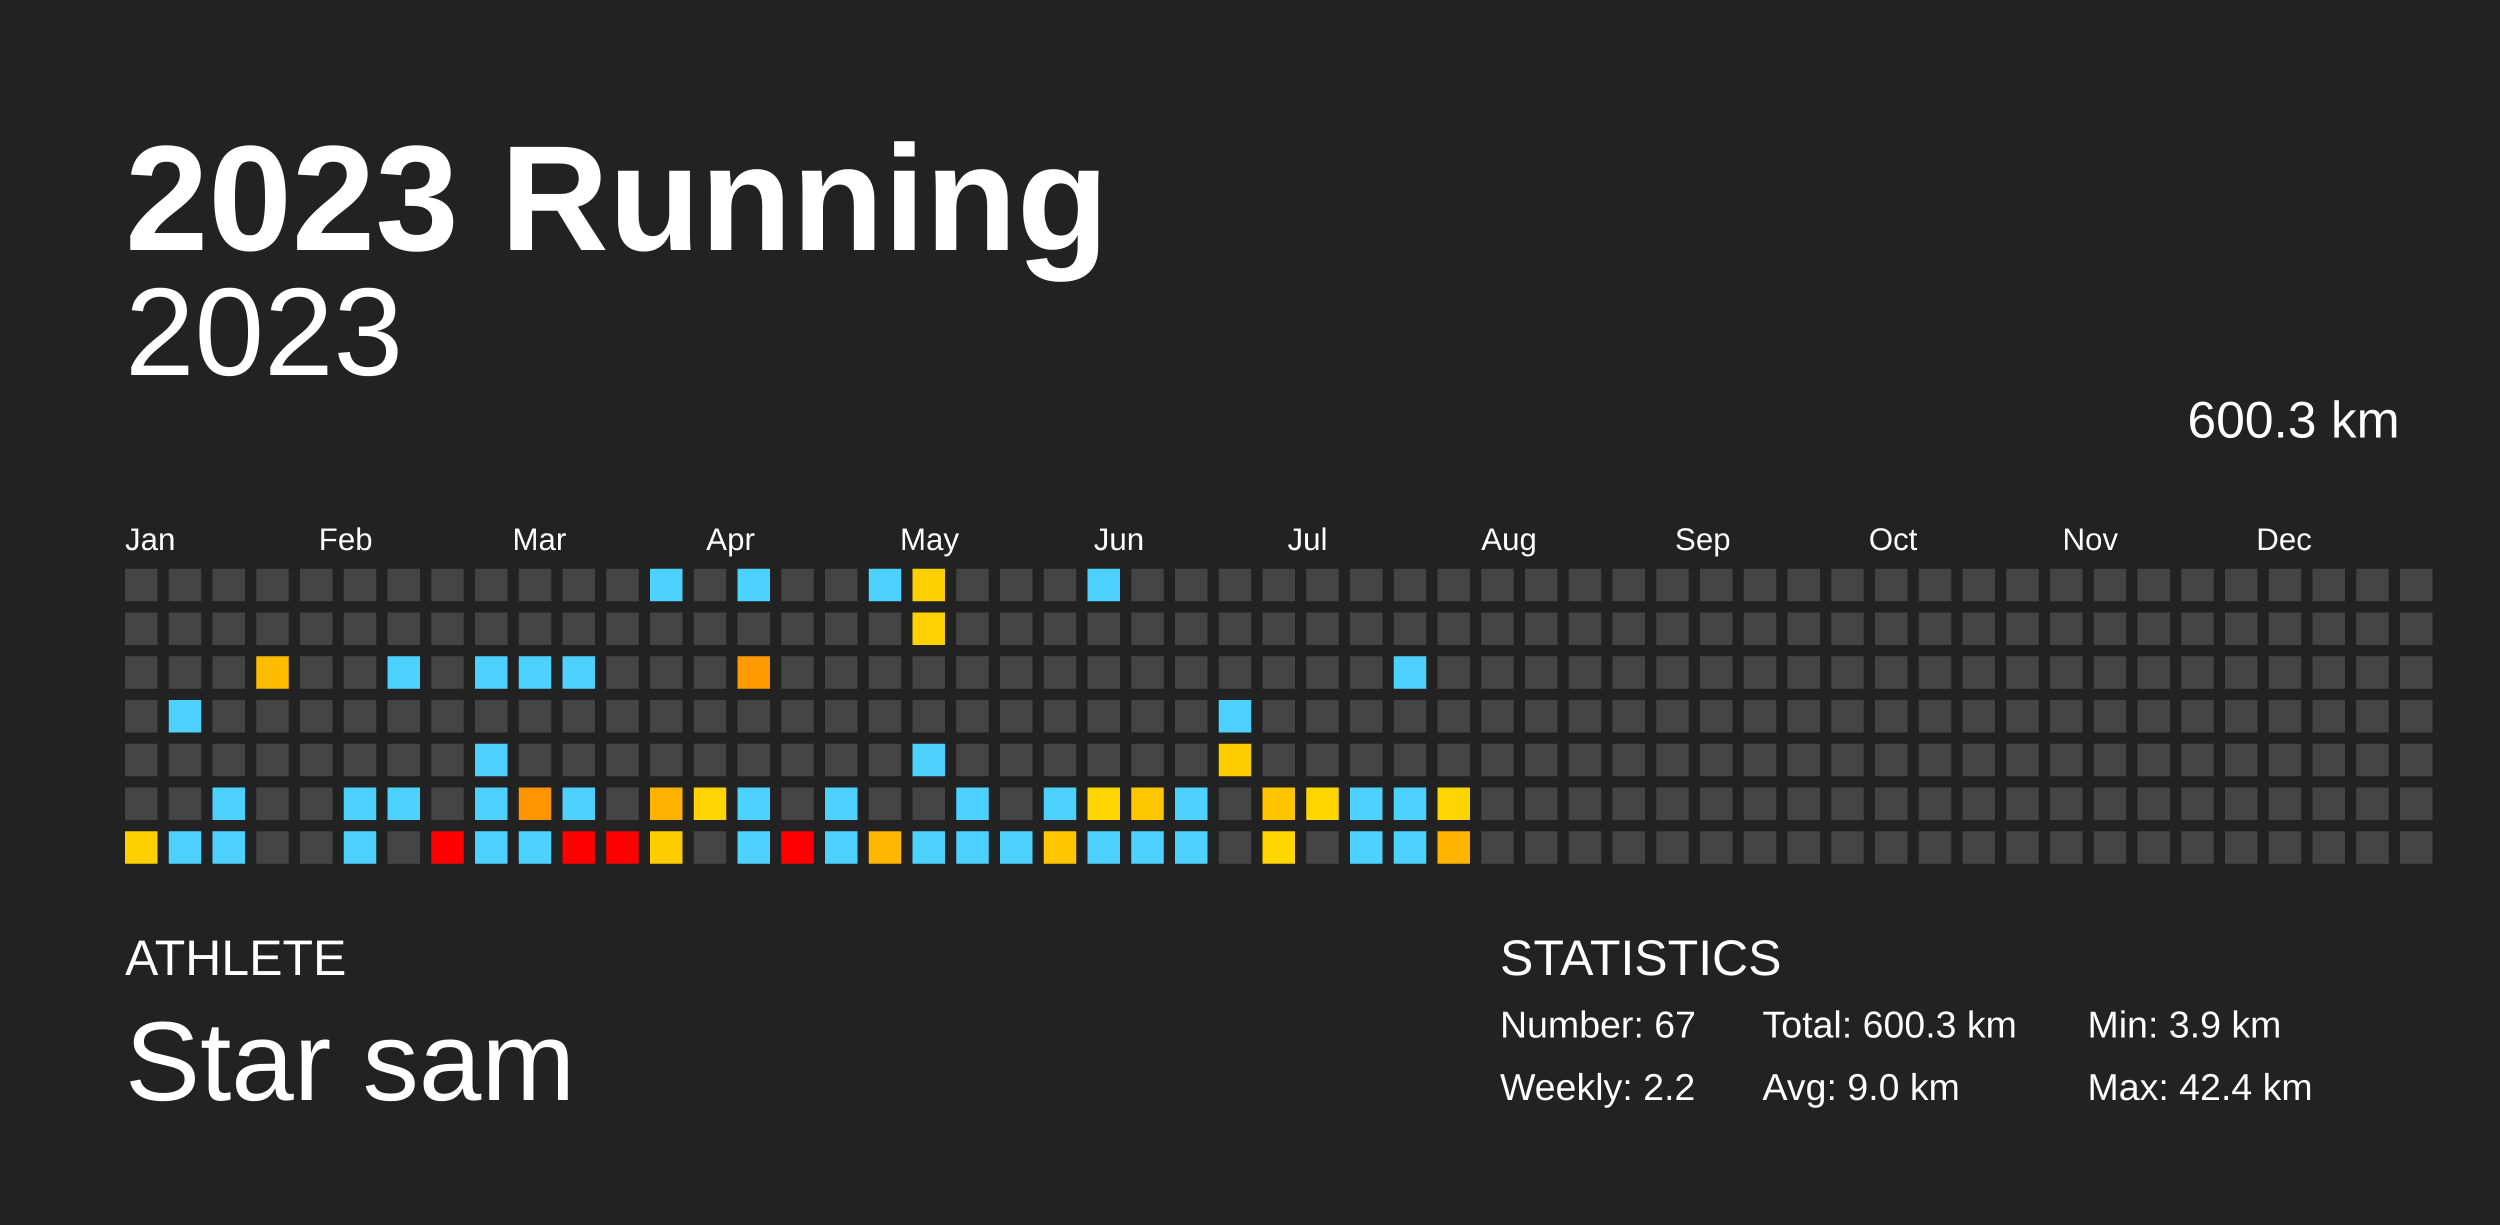
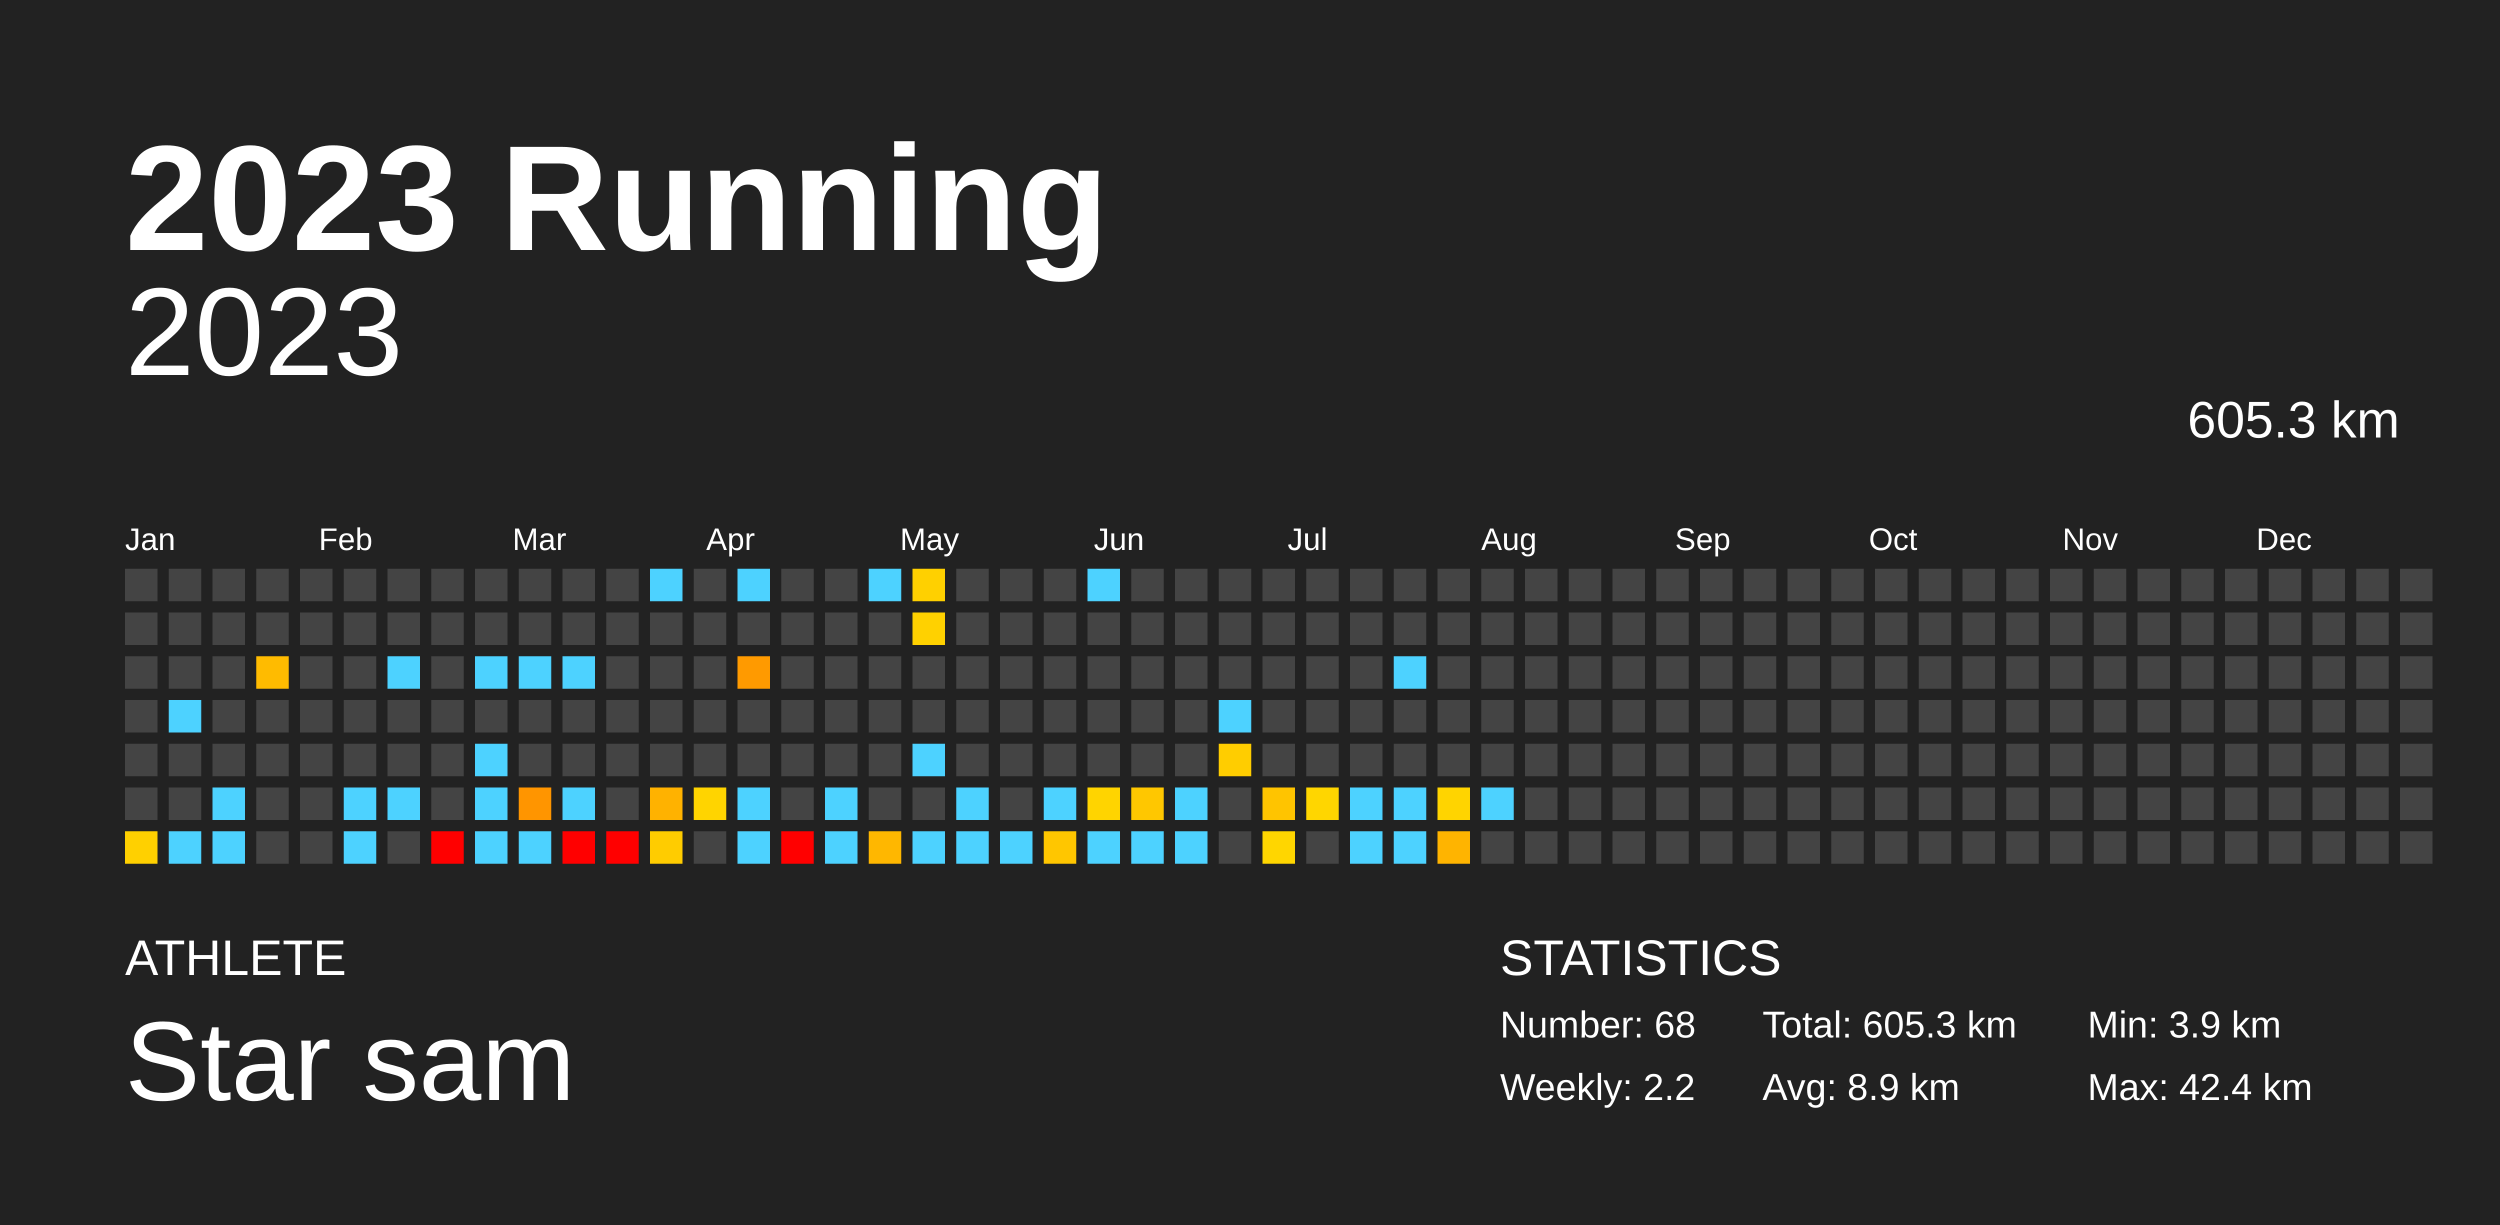
<svg xmlns="http://www.w3.org/2000/svg" baseProfile="full" height="98mm" version="1.1" viewBox="0,0,200,98" width="200mm">
  <defs />
  <rect fill="#222222" height="98" width="200" x="0" y="0" />
  <text fill="#FFFFFF" style="font-size:12px; font-family:Arial; font-weight:bold;" x="10" y="20">2023 Running</text>
  <text fill="#FFFFFF" style="font-size:4px; font-family:Arial" x="10" y="78">ATHLETE</text>
  <text fill="#FFFFFF" style="font-size:9px; font-family:Arial" x="10" y="88">Star sam</text>
  <text fill="#FFFFFF" style="font-size:4px; font-family:Arial" x="120" y="78">STATISTICS</text>
-   <text fill="#FFFFFF" style="font-size:3px; font-family:Arial" x="120" y="83">Number: 67</text>
+   <text fill="#FFFFFF" style="font-size:3px; font-family:Arial" x="120" y="83">Number: 68</text>
  <text fill="#FFFFFF" style="font-size:3px; font-family:Arial" x="120" y="88">Weekly: 2.2</text>
-   <text fill="#FFFFFF" style="font-size:3px; font-family:Arial" x="141" y="83">Total: 600.3 km</text>
-   <text fill="#FFFFFF" style="font-size:3px; font-family:Arial" x="141" y="88">Avg: 9.0 km</text>
+   <text fill="#FFFFFF" style="font-size:3px; font-family:Arial" x="141" y="83">Total: 605.3 km</text>
+   <text fill="#FFFFFF" style="font-size:3px; font-family:Arial" x="141" y="88">Avg: 8.9 km</text>
  <text fill="#FFFFFF" style="font-size:3px; font-family:Arial" x="167" y="83">Min: 3.9 km</text>
  <text fill="#FFFFFF" style="font-size:3px; font-family:Arial" x="167" y="88">Max: 42.4 km</text>
  <text alignment-baseline="hanging" fill="#FFFFFF" style="font-size:10.0px; font-family:Arial;" x="10" y="30">2023</text>
-   <text alignment-baseline="hanging" fill="#FFFFFF" style="font-size:4.125px; font-family:Arial;" x="175" y="35">600.3 km</text>
+   <text alignment-baseline="hanging" fill="#FFFFFF" style="font-size:4.125px; font-family:Arial;" x="175" y="35">605.3 km</text>
  <text fill="#FFFFFF" style="font-size:2.5px; font-family:Arial" x="10.0" y="44">Jan</text>
  <text fill="#FFFFFF" style="font-size:2.5px; font-family:Arial" x="25.5" y="44">Feb</text>
  <text fill="#FFFFFF" style="font-size:2.5px; font-family:Arial" x="41.0" y="44">Mar</text>
  <text fill="#FFFFFF" style="font-size:2.5px; font-family:Arial" x="56.5" y="44">Apr</text>
  <text fill="#FFFFFF" style="font-size:2.5px; font-family:Arial" x="72.0" y="44">May</text>
  <text fill="#FFFFFF" style="font-size:2.5px; font-family:Arial" x="87.5" y="44">Jun</text>
  <text fill="#FFFFFF" style="font-size:2.5px; font-family:Arial" x="103.0" y="44">Jul</text>
  <text fill="#FFFFFF" style="font-size:2.5px; font-family:Arial" x="118.5" y="44">Aug</text>
  <text fill="#FFFFFF" style="font-size:2.5px; font-family:Arial" x="134.0" y="44">Sep</text>
  <text fill="#FFFFFF" style="font-size:2.5px; font-family:Arial" x="149.5" y="44">Oct</text>
  <text fill="#FFFFFF" style="font-size:2.5px; font-family:Arial" x="165.0" y="44">Nov</text>
  <text fill="#FFFFFF" style="font-size:2.5px; font-family:Arial" x="180.5" y="44">Dec</text>
  <rect fill="#444444" height="2.6" width="2.6" x="10.0" y="45.5" />
  <rect fill="#444444" height="2.6" width="2.6" x="10.0" y="49.0" />
  <rect fill="#444444" height="2.6" width="2.6" x="10.0" y="52.5" />
  <rect fill="#444444" height="2.6" width="2.6" x="10.0" y="56.0" />
  <rect fill="#444444" height="2.6" width="2.6" x="10.0" y="59.5" />
  <rect fill="#444444" height="2.6" width="2.6" x="10.0" y="63.0" />
  <rect fill="#ffd000" height="2.6" width="2.6" x="10.0" y="66.5" />
  <rect fill="#444444" height="2.6" width="2.6" x="13.5" y="45.5" />
  <rect fill="#444444" height="2.6" width="2.6" x="13.5" y="49.0" />
  <rect fill="#444444" height="2.6" width="2.6" x="13.5" y="52.5" />
  <rect fill="#4dd2ff" height="2.6" width="2.6" x="13.5" y="56.0" />
  <rect fill="#444444" height="2.6" width="2.6" x="13.5" y="59.5" />
  <rect fill="#444444" height="2.6" width="2.6" x="13.5" y="63.0" />
  <rect fill="#4dd2ff" height="2.6" width="2.6" x="13.5" y="66.5" />
  <rect fill="#444444" height="2.6" width="2.6" x="17.0" y="45.5" />
  <rect fill="#444444" height="2.6" width="2.6" x="17.0" y="49.0" />
  <rect fill="#444444" height="2.6" width="2.6" x="17.0" y="52.5" />
  <rect fill="#444444" height="2.6" width="2.6" x="17.0" y="56.0" />
  <rect fill="#444444" height="2.6" width="2.6" x="17.0" y="59.5" />
  <rect fill="#4dd2ff" height="2.6" width="2.6" x="17.0" y="63.0" />
  <rect fill="#4dd2ff" height="2.6" width="2.6" x="17.0" y="66.5" />
  <rect fill="#444444" height="2.6" width="2.6" x="20.5" y="45.5" />
  <rect fill="#444444" height="2.6" width="2.6" x="20.5" y="49.0" />
  <rect fill="#ffbb00" height="2.6" width="2.6" x="20.5" y="52.5" />
  <rect fill="#444444" height="2.6" width="2.6" x="20.5" y="56.0" />
  <rect fill="#444444" height="2.6" width="2.6" x="20.5" y="59.5" />
  <rect fill="#444444" height="2.6" width="2.6" x="20.5" y="63.0" />
  <rect fill="#444444" height="2.6" width="2.6" x="20.5" y="66.5" />
  <rect fill="#444444" height="2.6" width="2.6" x="24.0" y="45.5" />
  <rect fill="#444444" height="2.6" width="2.6" x="24.0" y="49.0" />
  <rect fill="#444444" height="2.6" width="2.6" x="24.0" y="52.5" />
  <rect fill="#444444" height="2.6" width="2.6" x="24.0" y="56.0" />
  <rect fill="#444444" height="2.6" width="2.6" x="24.0" y="59.5" />
  <rect fill="#444444" height="2.6" width="2.6" x="24.0" y="63.0" />
  <rect fill="#444444" height="2.6" width="2.6" x="24.0" y="66.5" />
  <rect fill="#444444" height="2.6" width="2.6" x="27.5" y="45.5" />
  <rect fill="#444444" height="2.6" width="2.6" x="27.5" y="49.0" />
  <rect fill="#444444" height="2.6" width="2.6" x="27.5" y="52.5" />
  <rect fill="#444444" height="2.6" width="2.6" x="27.5" y="56.0" />
  <rect fill="#444444" height="2.6" width="2.6" x="27.5" y="59.5" />
  <rect fill="#4dd2ff" height="2.6" width="2.6" x="27.5" y="63.0" />
  <rect fill="#4dd2ff" height="2.6" width="2.6" x="27.5" y="66.5" />
  <rect fill="#444444" height="2.6" width="2.6" x="31.0" y="45.5" />
  <rect fill="#444444" height="2.6" width="2.6" x="31.0" y="49.0" />
  <rect fill="#4dd2ff" height="2.6" width="2.6" x="31.0" y="52.5" />
  <rect fill="#444444" height="2.6" width="2.6" x="31.0" y="56.0" />
  <rect fill="#444444" height="2.6" width="2.6" x="31.0" y="59.5" />
  <rect fill="#4dd2ff" height="2.6" width="2.6" x="31.0" y="63.0" />
  <rect fill="#444444" height="2.6" width="2.6" x="31.0" y="66.5" />
  <rect fill="#444444" height="2.6" width="2.6" x="34.5" y="45.5" />
  <rect fill="#444444" height="2.6" width="2.6" x="34.5" y="49.0" />
  <rect fill="#444444" height="2.6" width="2.6" x="34.5" y="52.5" />
  <rect fill="#444444" height="2.6" width="2.6" x="34.5" y="56.0" />
  <rect fill="#444444" height="2.6" width="2.6" x="34.5" y="59.5" />
  <rect fill="#444444" height="2.6" width="2.6" x="34.5" y="63.0" />
  <rect fill="red" height="2.6" width="2.6" x="34.5" y="66.5" />
  <rect fill="#444444" height="2.6" width="2.6" x="38.0" y="45.5" />
  <rect fill="#444444" height="2.6" width="2.6" x="38.0" y="49.0" />
  <rect fill="#4dd2ff" height="2.6" width="2.6" x="38.0" y="52.5" />
  <rect fill="#444444" height="2.6" width="2.6" x="38.0" y="56.0" />
  <rect fill="#4dd2ff" height="2.6" width="2.6" x="38.0" y="59.5" />
  <rect fill="#4dd2ff" height="2.6" width="2.6" x="38.0" y="63.0" />
  <rect fill="#4dd2ff" height="2.6" width="2.6" x="38.0" y="66.5" />
  <rect fill="#444444" height="2.6" width="2.6" x="41.5" y="45.5" />
  <rect fill="#444444" height="2.6" width="2.6" x="41.5" y="49.0" />
  <rect fill="#4dd2ff" height="2.6" width="2.6" x="41.5" y="52.5" />
  <rect fill="#444444" height="2.6" width="2.6" x="41.5" y="56.0" />
  <rect fill="#444444" height="2.6" width="2.6" x="41.5" y="59.5" />
  <rect fill="#ff9500" height="2.6" width="2.6" x="41.5" y="63.0" />
  <rect fill="#4dd2ff" height="2.6" width="2.6" x="41.5" y="66.5" />
  <rect fill="#444444" height="2.6" width="2.6" x="45.0" y="45.5" />
  <rect fill="#444444" height="2.6" width="2.6" x="45.0" y="49.0" />
  <rect fill="#4dd2ff" height="2.6" width="2.6" x="45.0" y="52.5" />
  <rect fill="#444444" height="2.6" width="2.6" x="45.0" y="56.0" />
  <rect fill="#444444" height="2.6" width="2.6" x="45.0" y="59.5" />
  <rect fill="#4dd2ff" height="2.6" width="2.6" x="45.0" y="63.0" />
  <rect fill="red" height="2.6" width="2.6" x="45.0" y="66.5" />
  <rect fill="#444444" height="2.6" width="2.6" x="48.5" y="45.5" />
  <rect fill="#444444" height="2.6" width="2.6" x="48.5" y="49.0" />
  <rect fill="#444444" height="2.6" width="2.6" x="48.5" y="52.5" />
  <rect fill="#444444" height="2.6" width="2.6" x="48.5" y="56.0" />
  <rect fill="#444444" height="2.6" width="2.6" x="48.5" y="59.5" />
  <rect fill="#444444" height="2.6" width="2.6" x="48.5" y="63.0" />
  <rect fill="red" height="2.6" width="2.6" x="48.5" y="66.5" />
  <rect fill="#4dd2ff" height="2.6" width="2.6" x="52.0" y="45.5" />
  <rect fill="#444444" height="2.6" width="2.6" x="52.0" y="49.0" />
  <rect fill="#444444" height="2.6" width="2.6" x="52.0" y="52.5" />
  <rect fill="#444444" height="2.6" width="2.6" x="52.0" y="56.0" />
  <rect fill="#444444" height="2.6" width="2.6" x="52.0" y="59.5" />
  <rect fill="#ffb200" height="2.6" width="2.6" x="52.0" y="63.0" />
  <rect fill="#ffcc00" height="2.6" width="2.6" x="52.0" y="66.5" />
  <rect fill="#444444" height="2.6" width="2.6" x="55.5" y="45.5" />
  <rect fill="#444444" height="2.6" width="2.6" x="55.5" y="49.0" />
  <rect fill="#444444" height="2.6" width="2.6" x="55.5" y="52.5" />
  <rect fill="#444444" height="2.6" width="2.6" x="55.5" y="56.0" />
  <rect fill="#444444" height="2.6" width="2.6" x="55.5" y="59.5" />
  <rect fill="#ffd400" height="2.6" width="2.6" x="55.5" y="63.0" />
  <rect fill="#444444" height="2.6" width="2.6" x="55.5" y="66.5" />
  <rect fill="#4dd2ff" height="2.6" width="2.6" x="59.0" y="45.5" />
  <rect fill="#444444" height="2.6" width="2.6" x="59.0" y="49.0" />
  <rect fill="#ff9a00" height="2.6" width="2.6" x="59.0" y="52.5" />
  <rect fill="#444444" height="2.6" width="2.6" x="59.0" y="56.0" />
  <rect fill="#444444" height="2.6" width="2.6" x="59.0" y="59.5" />
  <rect fill="#4dd2ff" height="2.6" width="2.6" x="59.0" y="63.0" />
  <rect fill="#4dd2ff" height="2.6" width="2.6" x="59.0" y="66.5" />
  <rect fill="#444444" height="2.6" width="2.6" x="62.5" y="45.5" />
  <rect fill="#444444" height="2.6" width="2.6" x="62.5" y="49.0" />
  <rect fill="#444444" height="2.6" width="2.6" x="62.5" y="52.5" />
  <rect fill="#444444" height="2.6" width="2.6" x="62.5" y="56.0" />
  <rect fill="#444444" height="2.6" width="2.6" x="62.5" y="59.5" />
  <rect fill="#444444" height="2.6" width="2.6" x="62.5" y="63.0" />
  <rect fill="red" height="2.6" width="2.6" x="62.5" y="66.5" />
  <rect fill="#444444" height="2.6" width="2.6" x="66.0" y="45.5" />
  <rect fill="#444444" height="2.6" width="2.6" x="66.0" y="49.0" />
  <rect fill="#444444" height="2.6" width="2.6" x="66.0" y="52.5" />
  <rect fill="#444444" height="2.6" width="2.6" x="66.0" y="56.0" />
  <rect fill="#444444" height="2.6" width="2.6" x="66.0" y="59.5" />
  <rect fill="#4dd2ff" height="2.6" width="2.6" x="66.0" y="63.0" />
  <rect fill="#4dd2ff" height="2.6" width="2.6" x="66.0" y="66.5" />
  <rect fill="#4dd2ff" height="2.6" width="2.6" x="69.5" y="45.5" />
  <rect fill="#444444" height="2.6" width="2.6" x="69.5" y="49.0" />
  <rect fill="#444444" height="2.6" width="2.6" x="69.5" y="52.5" />
  <rect fill="#444444" height="2.6" width="2.6" x="69.5" y="56.0" />
  <rect fill="#444444" height="2.6" width="2.6" x="69.5" y="59.5" />
  <rect fill="#444444" height="2.6" width="2.6" x="69.5" y="63.0" />
  <rect fill="#ffb700" height="2.6" width="2.6" x="69.5" y="66.5" />
  <rect fill="#ffd000" height="2.6" width="2.6" x="73.0" y="45.5" />
  <rect fill="#ffd100" height="2.6" width="2.6" x="73.0" y="49.0" />
  <rect fill="#444444" height="2.6" width="2.6" x="73.0" y="52.5" />
  <rect fill="#444444" height="2.6" width="2.6" x="73.0" y="56.0" />
  <rect fill="#4dd2ff" height="2.6" width="2.6" x="73.0" y="59.5" />
  <rect fill="#444444" height="2.6" width="2.6" x="73.0" y="63.0" />
  <rect fill="#4dd2ff" height="2.6" width="2.6" x="73.0" y="66.5" />
  <rect fill="#444444" height="2.6" width="2.6" x="76.5" y="45.5" />
  <rect fill="#444444" height="2.6" width="2.6" x="76.5" y="49.0" />
  <rect fill="#444444" height="2.6" width="2.6" x="76.5" y="52.5" />
  <rect fill="#444444" height="2.6" width="2.6" x="76.5" y="56.0" />
  <rect fill="#444444" height="2.6" width="2.6" x="76.5" y="59.5" />
  <rect fill="#4dd2ff" height="2.6" width="2.6" x="76.5" y="63.0" />
  <rect fill="#4dd2ff" height="2.6" width="2.6" x="76.5" y="66.5" />
  <rect fill="#444444" height="2.6" width="2.6" x="80.0" y="45.5" />
  <rect fill="#444444" height="2.6" width="2.6" x="80.0" y="49.0" />
  <rect fill="#444444" height="2.6" width="2.6" x="80.0" y="52.5" />
  <rect fill="#444444" height="2.6" width="2.6" x="80.0" y="56.0" />
  <rect fill="#444444" height="2.6" width="2.6" x="80.0" y="59.5" />
  <rect fill="#444444" height="2.6" width="2.6" x="80.0" y="63.0" />
  <rect fill="#4dd2ff" height="2.6" width="2.6" x="80.0" y="66.5" />
  <rect fill="#444444" height="2.6" width="2.6" x="83.5" y="45.5" />
  <rect fill="#444444" height="2.6" width="2.6" x="83.5" y="49.0" />
  <rect fill="#444444" height="2.6" width="2.6" x="83.5" y="52.5" />
  <rect fill="#444444" height="2.6" width="2.6" x="83.5" y="56.0" />
  <rect fill="#444444" height="2.6" width="2.6" x="83.5" y="59.5" />
  <rect fill="#4dd2ff" height="2.6" width="2.6" x="83.5" y="63.0" />
  <rect fill="#ffc600" height="2.6" width="2.6" x="83.5" y="66.5" />
  <rect fill="#4dd2ff" height="2.6" width="2.6" x="87.0" y="45.5" />
  <rect fill="#444444" height="2.6" width="2.6" x="87.0" y="49.0" />
  <rect fill="#444444" height="2.6" width="2.6" x="87.0" y="52.5" />
  <rect fill="#444444" height="2.6" width="2.6" x="87.0" y="56.0" />
  <rect fill="#444444" height="2.6" width="2.6" x="87.0" y="59.5" />
  <rect fill="#ffd400" height="2.6" width="2.6" x="87.0" y="63.0" />
  <rect fill="#4dd2ff" height="2.6" width="2.6" x="87.0" y="66.5" />
  <rect fill="#444444" height="2.6" width="2.6" x="90.5" y="45.5" />
  <rect fill="#444444" height="2.6" width="2.6" x="90.5" y="49.0" />
  <rect fill="#444444" height="2.6" width="2.6" x="90.5" y="52.5" />
  <rect fill="#444444" height="2.6" width="2.6" x="90.5" y="56.0" />
  <rect fill="#444444" height="2.6" width="2.6" x="90.5" y="59.5" />
  <rect fill="#ffc700" height="2.6" width="2.6" x="90.5" y="63.0" />
  <rect fill="#4dd2ff" height="2.6" width="2.6" x="90.5" y="66.5" />
  <rect fill="#444444" height="2.6" width="2.6" x="94.0" y="45.5" />
  <rect fill="#444444" height="2.6" width="2.6" x="94.0" y="49.0" />
  <rect fill="#444444" height="2.6" width="2.6" x="94.0" y="52.5" />
  <rect fill="#444444" height="2.6" width="2.6" x="94.0" y="56.0" />
  <rect fill="#444444" height="2.6" width="2.6" x="94.0" y="59.5" />
  <rect fill="#4dd2ff" height="2.6" width="2.6" x="94.0" y="63.0" />
  <rect fill="#4dd2ff" height="2.6" width="2.6" x="94.0" y="66.5" />
  <rect fill="#444444" height="2.6" width="2.6" x="97.5" y="45.5" />
  <rect fill="#444444" height="2.6" width="2.6" x="97.5" y="49.0" />
  <rect fill="#444444" height="2.6" width="2.6" x="97.5" y="52.5" />
  <rect fill="#4dd2ff" height="2.6" width="2.6" x="97.5" y="56.0" />
  <rect fill="#ffcd00" height="2.6" width="2.6" x="97.5" y="59.5" />
  <rect fill="#444444" height="2.6" width="2.6" x="97.5" y="63.0" />
  <rect fill="#444444" height="2.6" width="2.6" x="97.5" y="66.5" />
  <rect fill="#444444" height="2.6" width="2.6" x="101.0" y="45.5" />
  <rect fill="#444444" height="2.6" width="2.6" x="101.0" y="49.0" />
  <rect fill="#444444" height="2.6" width="2.6" x="101.0" y="52.5" />
  <rect fill="#444444" height="2.6" width="2.6" x="101.0" y="56.0" />
  <rect fill="#444444" height="2.6" width="2.6" x="101.0" y="59.5" />
  <rect fill="#ffc400" height="2.6" width="2.6" x="101.0" y="63.0" />
  <rect fill="#ffd600" height="2.6" width="2.6" x="101.0" y="66.5" />
  <rect fill="#444444" height="2.6" width="2.6" x="104.5" y="45.5" />
  <rect fill="#444444" height="2.6" width="2.6" x="104.5" y="49.0" />
  <rect fill="#444444" height="2.6" width="2.6" x="104.5" y="52.5" />
  <rect fill="#444444" height="2.6" width="2.6" x="104.5" y="56.0" />
  <rect fill="#444444" height="2.6" width="2.6" x="104.5" y="59.5" />
  <rect fill="#ffd600" height="2.6" width="2.6" x="104.5" y="63.0" />
  <rect fill="#444444" height="2.6" width="2.6" x="104.5" y="66.5" />
  <rect fill="#444444" height="2.6" width="2.6" x="108.0" y="45.5" />
  <rect fill="#444444" height="2.6" width="2.6" x="108.0" y="49.0" />
  <rect fill="#444444" height="2.6" width="2.6" x="108.0" y="52.5" />
  <rect fill="#444444" height="2.6" width="2.6" x="108.0" y="56.0" />
  <rect fill="#444444" height="2.6" width="2.6" x="108.0" y="59.5" />
  <rect fill="#4dd2ff" height="2.6" width="2.6" x="108.0" y="63.0" />
  <rect fill="#4dd2ff" height="2.6" width="2.6" x="108.0" y="66.5" />
  <rect fill="#444444" height="2.6" width="2.6" x="111.5" y="45.5" />
  <rect fill="#444444" height="2.6" width="2.6" x="111.5" y="49.0" />
  <rect fill="#4dd2ff" height="2.6" width="2.6" x="111.5" y="52.5" />
  <rect fill="#444444" height="2.6" width="2.6" x="111.5" y="56.0" />
  <rect fill="#444444" height="2.6" width="2.6" x="111.5" y="59.5" />
  <rect fill="#4dd2ff" height="2.6" width="2.6" x="111.5" y="63.0" />
  <rect fill="#4dd2ff" height="2.6" width="2.6" x="111.5" y="66.5" />
  <rect fill="#444444" height="2.6" width="2.6" x="115.0" y="45.5" />
  <rect fill="#444444" height="2.6" width="2.6" x="115.0" y="49.0" />
  <rect fill="#444444" height="2.6" width="2.6" x="115.0" y="52.5" />
  <rect fill="#444444" height="2.6" width="2.6" x="115.0" y="56.0" />
  <rect fill="#444444" height="2.6" width="2.6" x="115.0" y="59.5" />
  <rect fill="#ffd400" height="2.6" width="2.6" x="115.0" y="63.0" />
  <rect fill="#ffb400" height="2.6" width="2.6" x="115.0" y="66.5" />
  <rect fill="#444444" height="2.6" width="2.6" x="118.5" y="45.5" />
  <rect fill="#444444" height="2.6" width="2.6" x="118.5" y="49.0" />
  <rect fill="#444444" height="2.6" width="2.6" x="118.5" y="52.5" />
  <rect fill="#444444" height="2.6" width="2.6" x="118.5" y="56.0" />
  <rect fill="#444444" height="2.6" width="2.6" x="118.5" y="59.5" />
-   <rect fill="#444444" height="2.6" width="2.6" x="118.5" y="63.0" />
+   <rect fill="#4dd2ff" height="2.6" width="2.6" x="118.5" y="63.0" />
  <rect fill="#444444" height="2.6" width="2.6" x="118.5" y="66.5" />
  <rect fill="#444444" height="2.6" width="2.6" x="122.0" y="45.5" />
  <rect fill="#444444" height="2.6" width="2.6" x="122.0" y="49.0" />
  <rect fill="#444444" height="2.6" width="2.6" x="122.0" y="52.5" />
  <rect fill="#444444" height="2.6" width="2.6" x="122.0" y="56.0" />
  <rect fill="#444444" height="2.6" width="2.6" x="122.0" y="59.5" />
  <rect fill="#444444" height="2.6" width="2.6" x="122.0" y="63.0" />
  <rect fill="#444444" height="2.6" width="2.6" x="122.0" y="66.5" />
  <rect fill="#444444" height="2.6" width="2.6" x="125.5" y="45.5" />
  <rect fill="#444444" height="2.6" width="2.6" x="125.5" y="49.0" />
  <rect fill="#444444" height="2.6" width="2.6" x="125.5" y="52.5" />
  <rect fill="#444444" height="2.6" width="2.6" x="125.5" y="56.0" />
  <rect fill="#444444" height="2.6" width="2.6" x="125.5" y="59.5" />
  <rect fill="#444444" height="2.6" width="2.6" x="125.5" y="63.0" />
  <rect fill="#444444" height="2.6" width="2.6" x="125.5" y="66.5" />
  <rect fill="#444444" height="2.6" width="2.6" x="129.0" y="45.5" />
  <rect fill="#444444" height="2.6" width="2.6" x="129.0" y="49.0" />
  <rect fill="#444444" height="2.6" width="2.6" x="129.0" y="52.5" />
  <rect fill="#444444" height="2.6" width="2.6" x="129.0" y="56.0" />
  <rect fill="#444444" height="2.6" width="2.6" x="129.0" y="59.5" />
  <rect fill="#444444" height="2.6" width="2.6" x="129.0" y="63.0" />
  <rect fill="#444444" height="2.6" width="2.6" x="129.0" y="66.5" />
  <rect fill="#444444" height="2.6" width="2.6" x="132.5" y="45.5" />
  <rect fill="#444444" height="2.6" width="2.6" x="132.5" y="49.0" />
  <rect fill="#444444" height="2.6" width="2.6" x="132.5" y="52.5" />
  <rect fill="#444444" height="2.6" width="2.6" x="132.5" y="56.0" />
  <rect fill="#444444" height="2.6" width="2.6" x="132.5" y="59.5" />
  <rect fill="#444444" height="2.6" width="2.6" x="132.5" y="63.0" />
  <rect fill="#444444" height="2.6" width="2.6" x="132.5" y="66.5" />
  <rect fill="#444444" height="2.6" width="2.6" x="136.0" y="45.5" />
  <rect fill="#444444" height="2.6" width="2.6" x="136.0" y="49.0" />
  <rect fill="#444444" height="2.6" width="2.6" x="136.0" y="52.5" />
  <rect fill="#444444" height="2.6" width="2.6" x="136.0" y="56.0" />
  <rect fill="#444444" height="2.6" width="2.6" x="136.0" y="59.5" />
  <rect fill="#444444" height="2.6" width="2.6" x="136.0" y="63.0" />
  <rect fill="#444444" height="2.6" width="2.6" x="136.0" y="66.5" />
  <rect fill="#444444" height="2.6" width="2.6" x="139.5" y="45.5" />
  <rect fill="#444444" height="2.6" width="2.6" x="139.5" y="49.0" />
  <rect fill="#444444" height="2.6" width="2.6" x="139.5" y="52.5" />
  <rect fill="#444444" height="2.6" width="2.6" x="139.5" y="56.0" />
  <rect fill="#444444" height="2.6" width="2.6" x="139.5" y="59.5" />
  <rect fill="#444444" height="2.6" width="2.6" x="139.5" y="63.0" />
  <rect fill="#444444" height="2.6" width="2.6" x="139.5" y="66.5" />
  <rect fill="#444444" height="2.6" width="2.6" x="143.0" y="45.5" />
  <rect fill="#444444" height="2.6" width="2.6" x="143.0" y="49.0" />
  <rect fill="#444444" height="2.6" width="2.6" x="143.0" y="52.5" />
  <rect fill="#444444" height="2.6" width="2.6" x="143.0" y="56.0" />
  <rect fill="#444444" height="2.6" width="2.6" x="143.0" y="59.5" />
  <rect fill="#444444" height="2.6" width="2.6" x="143.0" y="63.0" />
  <rect fill="#444444" height="2.6" width="2.6" x="143.0" y="66.5" />
  <rect fill="#444444" height="2.6" width="2.6" x="146.5" y="45.5" />
  <rect fill="#444444" height="2.6" width="2.6" x="146.5" y="49.0" />
  <rect fill="#444444" height="2.6" width="2.6" x="146.5" y="52.5" />
  <rect fill="#444444" height="2.6" width="2.6" x="146.5" y="56.0" />
  <rect fill="#444444" height="2.6" width="2.6" x="146.5" y="59.5" />
  <rect fill="#444444" height="2.6" width="2.6" x="146.5" y="63.0" />
  <rect fill="#444444" height="2.6" width="2.6" x="146.5" y="66.5" />
  <rect fill="#444444" height="2.6" width="2.6" x="150.0" y="45.5" />
  <rect fill="#444444" height="2.6" width="2.6" x="150.0" y="49.0" />
  <rect fill="#444444" height="2.6" width="2.6" x="150.0" y="52.5" />
  <rect fill="#444444" height="2.6" width="2.6" x="150.0" y="56.0" />
  <rect fill="#444444" height="2.6" width="2.6" x="150.0" y="59.5" />
  <rect fill="#444444" height="2.6" width="2.6" x="150.0" y="63.0" />
  <rect fill="#444444" height="2.6" width="2.6" x="150.0" y="66.5" />
  <rect fill="#444444" height="2.6" width="2.6" x="153.5" y="45.5" />
  <rect fill="#444444" height="2.6" width="2.6" x="153.5" y="49.0" />
  <rect fill="#444444" height="2.6" width="2.6" x="153.5" y="52.5" />
  <rect fill="#444444" height="2.6" width="2.6" x="153.5" y="56.0" />
  <rect fill="#444444" height="2.6" width="2.6" x="153.5" y="59.5" />
  <rect fill="#444444" height="2.6" width="2.6" x="153.5" y="63.0" />
  <rect fill="#444444" height="2.6" width="2.6" x="153.5" y="66.5" />
  <rect fill="#444444" height="2.6" width="2.6" x="157.0" y="45.5" />
  <rect fill="#444444" height="2.6" width="2.6" x="157.0" y="49.0" />
  <rect fill="#444444" height="2.6" width="2.6" x="157.0" y="52.5" />
  <rect fill="#444444" height="2.6" width="2.6" x="157.0" y="56.0" />
  <rect fill="#444444" height="2.6" width="2.6" x="157.0" y="59.5" />
  <rect fill="#444444" height="2.6" width="2.6" x="157.0" y="63.0" />
  <rect fill="#444444" height="2.6" width="2.6" x="157.0" y="66.5" />
  <rect fill="#444444" height="2.6" width="2.6" x="160.5" y="45.5" />
  <rect fill="#444444" height="2.6" width="2.6" x="160.5" y="49.0" />
  <rect fill="#444444" height="2.6" width="2.6" x="160.5" y="52.5" />
  <rect fill="#444444" height="2.6" width="2.6" x="160.5" y="56.0" />
  <rect fill="#444444" height="2.6" width="2.6" x="160.5" y="59.5" />
  <rect fill="#444444" height="2.6" width="2.6" x="160.5" y="63.0" />
  <rect fill="#444444" height="2.6" width="2.6" x="160.5" y="66.5" />
  <rect fill="#444444" height="2.6" width="2.6" x="164.0" y="45.5" />
  <rect fill="#444444" height="2.6" width="2.6" x="164.0" y="49.0" />
  <rect fill="#444444" height="2.6" width="2.6" x="164.0" y="52.5" />
  <rect fill="#444444" height="2.6" width="2.6" x="164.0" y="56.0" />
  <rect fill="#444444" height="2.6" width="2.6" x="164.0" y="59.5" />
  <rect fill="#444444" height="2.6" width="2.6" x="164.0" y="63.0" />
  <rect fill="#444444" height="2.6" width="2.6" x="164.0" y="66.5" />
  <rect fill="#444444" height="2.6" width="2.6" x="167.5" y="45.5" />
  <rect fill="#444444" height="2.6" width="2.6" x="167.5" y="49.0" />
  <rect fill="#444444" height="2.6" width="2.6" x="167.5" y="52.5" />
  <rect fill="#444444" height="2.6" width="2.6" x="167.5" y="56.0" />
  <rect fill="#444444" height="2.6" width="2.6" x="167.5" y="59.5" />
  <rect fill="#444444" height="2.6" width="2.6" x="167.5" y="63.0" />
  <rect fill="#444444" height="2.6" width="2.6" x="167.5" y="66.5" />
  <rect fill="#444444" height="2.6" width="2.6" x="171.0" y="45.5" />
  <rect fill="#444444" height="2.6" width="2.6" x="171.0" y="49.0" />
  <rect fill="#444444" height="2.6" width="2.6" x="171.0" y="52.5" />
  <rect fill="#444444" height="2.6" width="2.6" x="171.0" y="56.0" />
  <rect fill="#444444" height="2.6" width="2.6" x="171.0" y="59.5" />
  <rect fill="#444444" height="2.6" width="2.6" x="171.0" y="63.0" />
  <rect fill="#444444" height="2.6" width="2.6" x="171.0" y="66.5" />
  <rect fill="#444444" height="2.6" width="2.6" x="174.5" y="45.5" />
  <rect fill="#444444" height="2.6" width="2.6" x="174.5" y="49.0" />
  <rect fill="#444444" height="2.6" width="2.6" x="174.5" y="52.5" />
  <rect fill="#444444" height="2.6" width="2.6" x="174.5" y="56.0" />
  <rect fill="#444444" height="2.6" width="2.6" x="174.5" y="59.5" />
  <rect fill="#444444" height="2.6" width="2.6" x="174.5" y="63.0" />
  <rect fill="#444444" height="2.6" width="2.6" x="174.5" y="66.5" />
  <rect fill="#444444" height="2.6" width="2.6" x="178.0" y="45.5" />
  <rect fill="#444444" height="2.6" width="2.6" x="178.0" y="49.0" />
  <rect fill="#444444" height="2.6" width="2.6" x="178.0" y="52.5" />
  <rect fill="#444444" height="2.6" width="2.6" x="178.0" y="56.0" />
  <rect fill="#444444" height="2.6" width="2.6" x="178.0" y="59.5" />
  <rect fill="#444444" height="2.6" width="2.6" x="178.0" y="63.0" />
  <rect fill="#444444" height="2.6" width="2.6" x="178.0" y="66.5" />
  <rect fill="#444444" height="2.6" width="2.6" x="181.5" y="45.5" />
  <rect fill="#444444" height="2.6" width="2.6" x="181.5" y="49.0" />
  <rect fill="#444444" height="2.6" width="2.6" x="181.5" y="52.5" />
  <rect fill="#444444" height="2.6" width="2.6" x="181.5" y="56.0" />
  <rect fill="#444444" height="2.6" width="2.6" x="181.5" y="59.5" />
  <rect fill="#444444" height="2.6" width="2.6" x="181.5" y="63.0" />
  <rect fill="#444444" height="2.6" width="2.6" x="181.5" y="66.5" />
  <rect fill="#444444" height="2.6" width="2.6" x="185.0" y="45.5" />
  <rect fill="#444444" height="2.6" width="2.6" x="185.0" y="49.0" />
  <rect fill="#444444" height="2.6" width="2.6" x="185.0" y="52.5" />
  <rect fill="#444444" height="2.6" width="2.6" x="185.0" y="56.0" />
  <rect fill="#444444" height="2.6" width="2.6" x="185.0" y="59.5" />
  <rect fill="#444444" height="2.6" width="2.6" x="185.0" y="63.0" />
  <rect fill="#444444" height="2.6" width="2.6" x="185.0" y="66.5" />
  <rect fill="#444444" height="2.6" width="2.6" x="188.5" y="45.5" />
  <rect fill="#444444" height="2.6" width="2.6" x="188.5" y="49.0" />
  <rect fill="#444444" height="2.6" width="2.6" x="188.5" y="52.5" />
  <rect fill="#444444" height="2.6" width="2.6" x="188.5" y="56.0" />
  <rect fill="#444444" height="2.6" width="2.6" x="188.5" y="59.5" />
  <rect fill="#444444" height="2.6" width="2.6" x="188.5" y="63.0" />
  <rect fill="#444444" height="2.6" width="2.6" x="188.5" y="66.5" />
  <rect fill="#444444" height="2.6" width="2.6" x="192.0" y="45.5" />
  <rect fill="#444444" height="2.6" width="2.6" x="192.0" y="49.0" />
  <rect fill="#444444" height="2.6" width="2.6" x="192.0" y="52.5" />
  <rect fill="#444444" height="2.6" width="2.6" x="192.0" y="56.0" />
  <rect fill="#444444" height="2.6" width="2.6" x="192.0" y="59.5" />
  <rect fill="#444444" height="2.6" width="2.6" x="192.0" y="63.0" />
  <rect fill="#444444" height="2.6" width="2.6" x="192.0" y="66.5" />
</svg>
